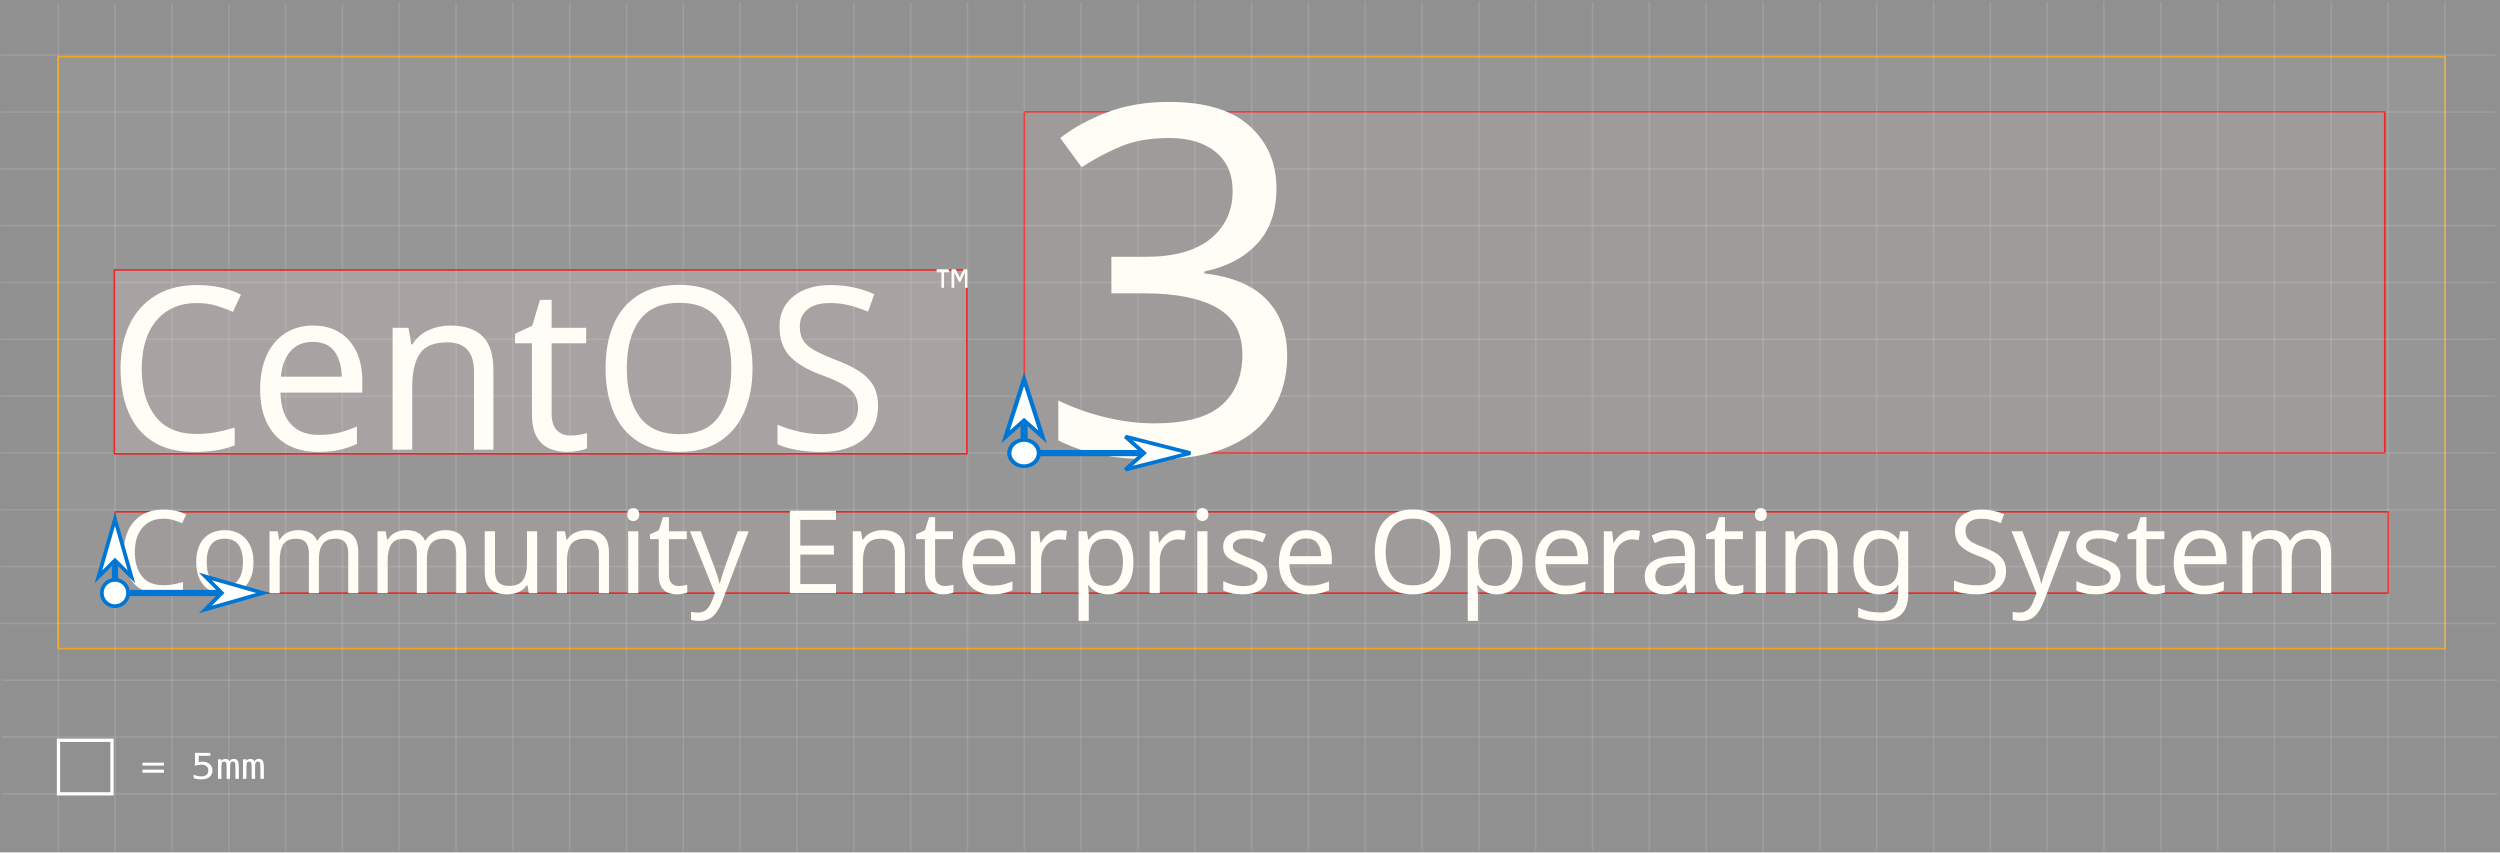
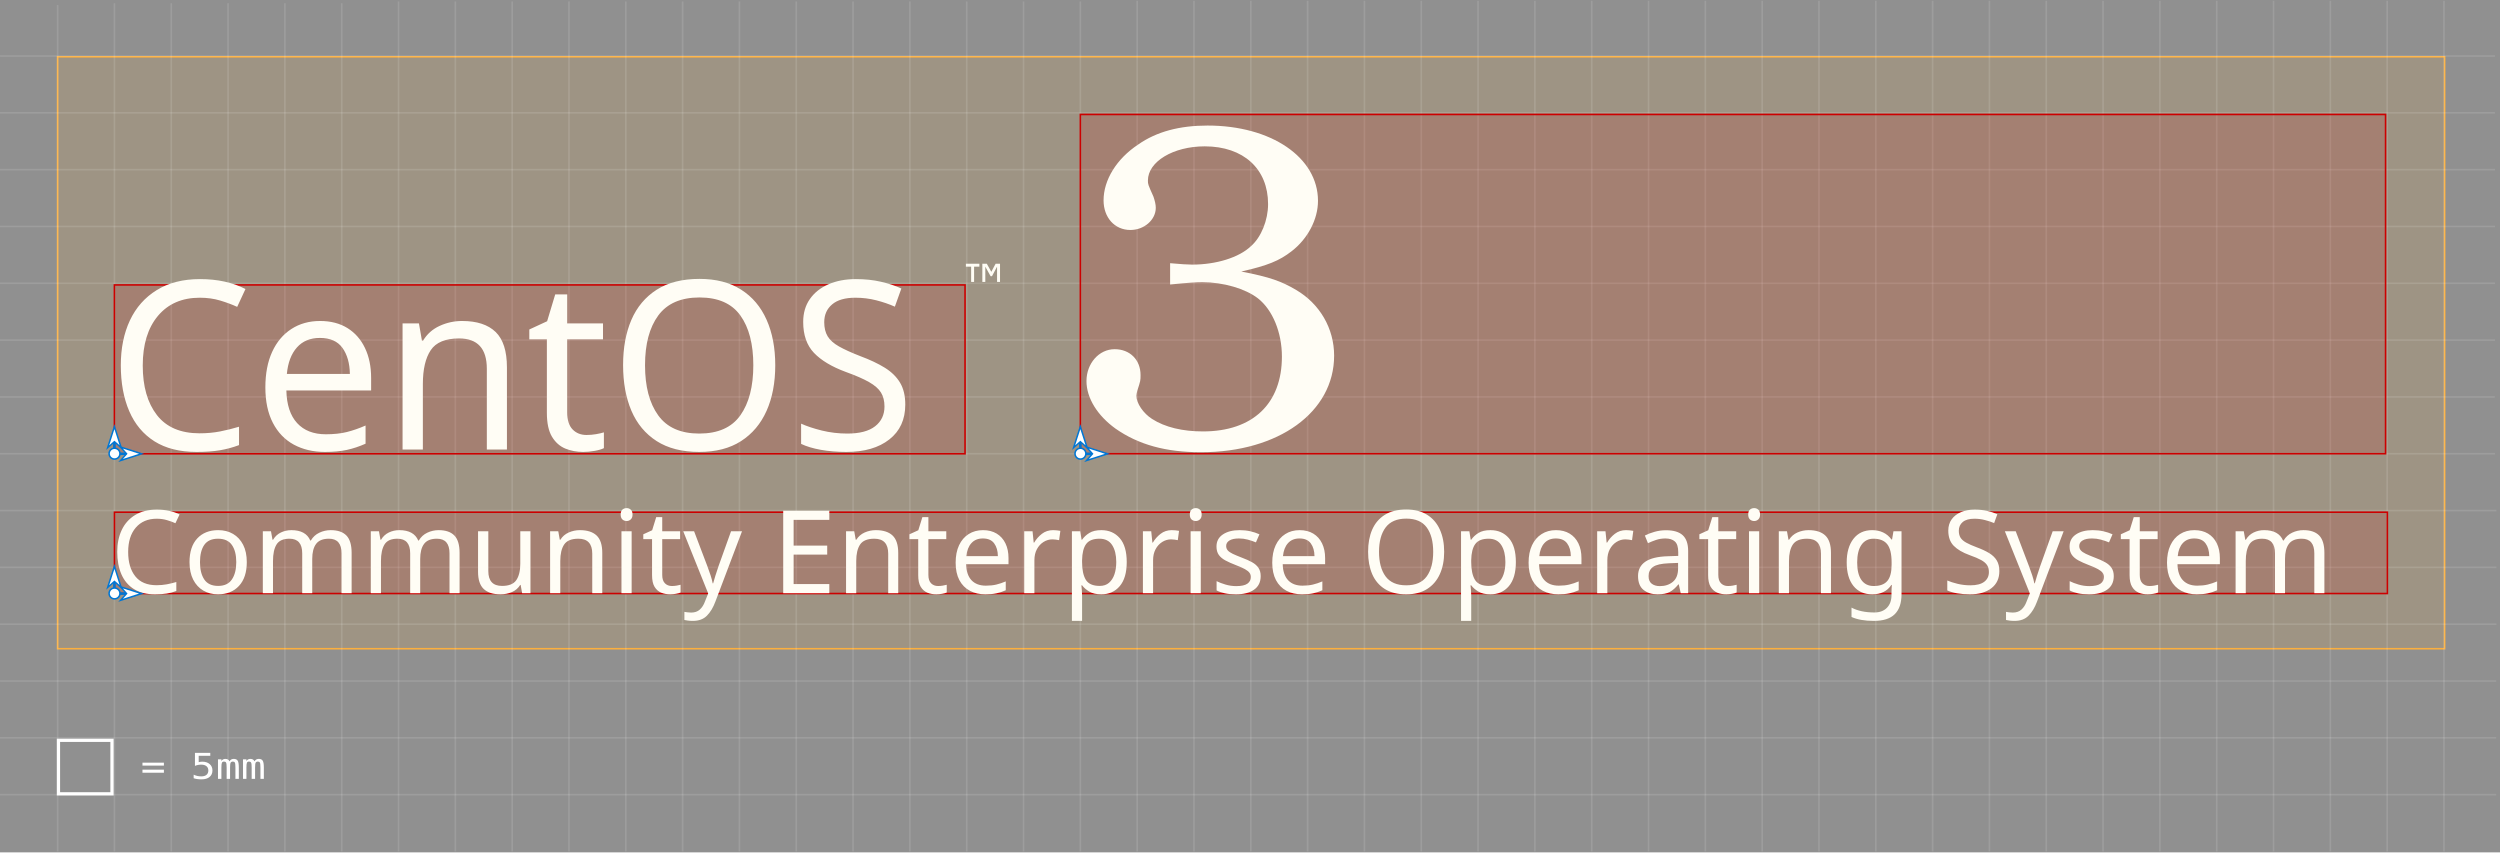
- <svg xmlns="http://www.w3.org/2000/svg" width="779.528" height="265.748" id="svg3106" version="1.0">
+ <svg xmlns="http://www.w3.org/2000/svg" xmlns:xlink="http://www.w3.org/1999/xlink" width="779.528" height="265.748" id="svg3106" version="1.0">
  <defs id="defs3108">
    <clipPath clipPathUnits="userSpaceOnUse" id="clipPath4429">
      <g transform="matrix(0.9947658,0,0,1,1.786099,0)" id="g4431">
        <path style="fill:#eea623;fill-opacity:1;fill-rule:evenodd;stroke:none;stroke-width:30;stroke-linecap:round;stroke-linejoin:round;marker:none;marker-start:none;marker-mid:none;marker-end:none;stroke-miterlimit:4;stroke-dasharray:none;stroke-dashoffset:0;stroke-opacity:1;visibility:visible;display:inline;overflow:visible" d="M 322.541,2800.938 L 318.106,2806.667 L 313.671,2800.938 L 313.671,2757.795 L 294.732,2757.795 L 318.106,2732.258 L 341.238,2757.795 L 322.541,2757.795 L 322.541,2800.938 z" id="path4433" />
      </g>
    </clipPath>
  </defs>
  <g id="layer1" transform="translate(-0.2825948,-822.0471)">
    <rect style="fill:#8c8c8c;fill-opacity:0.955;stroke:none;stroke-width:1;stroke-linecap:round;stroke-linejoin:miter;stroke-miterlimit:4;stroke-dasharray:none;stroke-dashoffset:0;stroke-opacity:0.089;display:inline" id="CENTOSARTWORK" width="779.528" height="265.748" x="0.283" y="822.047" clip-path="none" />
-     <rect y="839.734" x="18.43" height="184.56" width="744.297" id="rect5058" style="opacity:1;fill:#fffbf0;fill-opacity:0.059;stroke:#eea623;stroke-width:0.5;stroke-linecap:round;stroke-linejoin:miter;stroke-miterlimit:4;stroke-dasharray:none;stroke-opacity:1" />
-     <rect y="856.927" x="319.687" height="106.342" width="424.183" id="rect9587" style="opacity:1;fill:#a09b9b;fill-opacity:0.965;stroke:#ee2323;stroke-width:0.5;stroke-linecap:round;stroke-linejoin:miter;stroke-miterlimit:4;stroke-dasharray:none;stroke-opacity:1" />
-     <rect y="981.625" x="36.215" height="25.367" width="708.725" id="rect2477" style="opacity:1;fill:#9f9b9b;fill-opacity:1;stroke:#ee2323;stroke-width:0.499;stroke-linecap:round;stroke-linejoin:miter;stroke-miterlimit:4;stroke-dasharray:none;stroke-opacity:1" />
-     <g id="g5132" style="stroke:#ffffff;stroke-opacity:0.118;stroke-width:0.5;stroke-miterlimit:4;stroke-dasharray:none">
-       <path id="path3685" d="M 18.462,823.349 L 18.462,1087.276" style="fill:none;fill-rule:evenodd;stroke:#ffffff;stroke-width:0.5;stroke-linecap:butt;stroke-linejoin:miter;stroke-miterlimit:4;stroke-dasharray:none;stroke-opacity:0.118;display:inline" />
-       <path style="fill:none;fill-rule:evenodd;stroke:#ffffff;stroke-width:0.5;stroke-linecap:butt;stroke-linejoin:miter;stroke-miterlimit:4;stroke-dasharray:none;stroke-opacity:0.118;display:inline" d="M 36.18,823.368 L 36.18,1087.293" id="path3687" />
-       <path id="path3689" d="M 53.899,823.368 L 53.899,1087.293" style="fill:none;fill-rule:evenodd;stroke:#ffffff;stroke-width:0.5;stroke-linecap:butt;stroke-linejoin:miter;stroke-miterlimit:4;stroke-dasharray:none;stroke-opacity:0.118;display:inline" />
-       <path style="fill:none;fill-rule:evenodd;stroke:#ffffff;stroke-width:0.5;stroke-linecap:butt;stroke-linejoin:miter;stroke-miterlimit:4;stroke-dasharray:none;stroke-opacity:0.118;display:inline" d="M 71.617,823.368 L 71.617,1087.293" id="path3691" />
-       <path id="path3693" d="M 89.335,823.368 L 89.335,1087.293" style="fill:none;fill-rule:evenodd;stroke:#ffffff;stroke-width:0.5;stroke-linecap:butt;stroke-linejoin:miter;stroke-miterlimit:4;stroke-dasharray:none;stroke-opacity:0.118;display:inline" />
-       <path style="fill:none;fill-rule:evenodd;stroke:#ffffff;stroke-width:0.5;stroke-linecap:butt;stroke-linejoin:miter;stroke-miterlimit:4;stroke-dasharray:none;stroke-opacity:0.118;display:inline" d="M 107.054,823.368 L 107.054,1087.293" id="path3695" />
-       <path id="path3697" d="M 124.772,822.811 L 124.772,1087.293" style="fill:none;fill-rule:evenodd;stroke:#ffffff;stroke-width:0.5;stroke-linecap:butt;stroke-linejoin:miter;stroke-miterlimit:4;stroke-dasharray:none;stroke-opacity:0.118;display:inline" />
-       <path style="fill:none;fill-rule:evenodd;stroke:#ffffff;stroke-width:0.5;stroke-linecap:butt;stroke-linejoin:miter;stroke-miterlimit:4;stroke-dasharray:none;stroke-opacity:0.118;display:inline" d="M 142.49,822.811 L 142.49,1087.293" id="path3699" />
-       <path id="path3701" d="M 160.208,822.811 L 160.208,1087.293" style="fill:none;fill-rule:evenodd;stroke:#ffffff;stroke-width:0.5;stroke-linecap:butt;stroke-linejoin:miter;stroke-miterlimit:4;stroke-dasharray:none;stroke-opacity:0.118;display:inline" />
-       <path style="fill:none;fill-rule:evenodd;stroke:#ffffff;stroke-width:0.5;stroke-linecap:butt;stroke-linejoin:miter;stroke-miterlimit:4;stroke-dasharray:none;stroke-opacity:0.118;display:inline" d="M 177.927,822.811 L 177.927,1087.293" id="path3703" />
-       <path id="path3705" d="M 195.645,822.811 L 195.645,1087.293" style="fill:none;fill-rule:evenodd;stroke:#ffffff;stroke-width:0.5;stroke-linecap:butt;stroke-linejoin:miter;stroke-miterlimit:4;stroke-dasharray:none;stroke-opacity:0.118;display:inline" />
-       <path style="fill:none;fill-rule:evenodd;stroke:#ffffff;stroke-width:0.5;stroke-linecap:butt;stroke-linejoin:miter;stroke-miterlimit:4;stroke-dasharray:none;stroke-opacity:0.118;display:inline" d="M 213.363,822.811 L 213.363,1087.293" id="path3707" />
-       <path id="path3709" d="M 231.082,822.811 L 231.082,1087.293" style="fill:none;fill-rule:evenodd;stroke:#ffffff;stroke-width:0.5;stroke-linecap:butt;stroke-linejoin:miter;stroke-miterlimit:4;stroke-dasharray:none;stroke-opacity:0.118;display:inline" />
-       <path style="fill:none;fill-rule:evenodd;stroke:#ffffff;stroke-width:0.5;stroke-linecap:butt;stroke-linejoin:miter;stroke-miterlimit:4;stroke-dasharray:none;stroke-opacity:0.118;display:inline" d="M 284.237,822.811 L 284.237,1087.293" id="path3711" />
-       <path id="path3713" d="M 266.518,822.811 L 266.518,1087.293" style="fill:none;fill-rule:evenodd;stroke:#ffffff;stroke-width:0.5;stroke-linecap:butt;stroke-linejoin:miter;stroke-miterlimit:4;stroke-dasharray:none;stroke-opacity:0.118;display:inline" />
-       <path id="path3717" d="M 1.053,1034.146 L 778.888,1034.146" style="fill:none;fill-rule:evenodd;stroke:#ffffff;stroke-width:0.5;stroke-linecap:square;stroke-linejoin:miter;stroke-miterlimit:4;stroke-dasharray:none;stroke-opacity:0.118;display:inline" />
-       <path style="fill:none;fill-rule:evenodd;stroke:#ffffff;stroke-width:0.5;stroke-linecap:square;stroke-linejoin:miter;stroke-miterlimit:4;stroke-dasharray:none;stroke-opacity:0.118;display:inline" d="M 0.662,1016.429 L 778.569,1016.429" id="path3719" />
-       <path id="path3721" d="M 0.662,998.712 L 778.569,998.712" style="fill:none;fill-rule:evenodd;stroke:#ffffff;stroke-width:0.5;stroke-linecap:square;stroke-linejoin:miter;stroke-miterlimit:4;stroke-dasharray:none;stroke-opacity:0.118;display:inline" />
-       <path style="fill:none;fill-rule:evenodd;stroke:#ffffff;stroke-width:0.5;stroke-linecap:square;stroke-linejoin:miter;stroke-miterlimit:4;stroke-dasharray:none;stroke-opacity:0.118;display:inline" d="M 0.662,980.996 L 778.567,980.996" id="path3723" />
-       <path id="path3725" d="M 0.661,963.279 L 778.125,963.279" style="fill:none;fill-rule:evenodd;stroke:#ffffff;stroke-width:0.5;stroke-linecap:square;stroke-linejoin:miter;stroke-miterlimit:4;stroke-dasharray:none;stroke-opacity:0.118;display:inline" />
-       <path style="fill:none;fill-rule:evenodd;stroke:#ffffff;stroke-width:0.5;stroke-linecap:square;stroke-linejoin:miter;stroke-miterlimit:4;stroke-dasharray:none;stroke-opacity:0.118;display:inline" d="M 0.661,945.563 L 778.052,945.563" id="path3727" />
-       <path id="path3729" d="M 0.661,927.846 L 778.125,927.846" style="fill:none;fill-rule:evenodd;stroke:#ffffff;stroke-width:0.5;stroke-linecap:square;stroke-linejoin:miter;stroke-miterlimit:4;stroke-dasharray:none;stroke-opacity:0.118;display:inline" />
-       <path style="fill:none;fill-rule:evenodd;stroke:#ffffff;stroke-width:0.5;stroke-linecap:butt;stroke-linejoin:miter;stroke-miterlimit:4;stroke-dasharray:none;stroke-opacity:0.118;display:inline" d="M 248.8,822.811 L 248.8,1087.293" id="path3785" />
-       <path id="path3787" d="M 301.955,822.811 L 301.955,1087.293" style="fill:none;fill-rule:evenodd;stroke:#ffffff;stroke-width:0.5;stroke-linecap:butt;stroke-linejoin:miter;stroke-miterlimit:4;stroke-dasharray:none;stroke-opacity:0.118;display:inline" />
-       <path style="fill:none;fill-rule:evenodd;stroke:#ffffff;stroke-width:0.5;stroke-linecap:butt;stroke-linejoin:miter;stroke-miterlimit:4;stroke-dasharray:none;stroke-opacity:0.118;display:inline" d="M 319.673,822.811 L 319.673,1087.293" id="path3789" />
-       <path id="path3791" d="M 337.391,822.811 L 337.391,1087.293" style="fill:none;fill-rule:evenodd;stroke:#ffffff;stroke-width:0.5;stroke-linecap:butt;stroke-linejoin:miter;stroke-miterlimit:4;stroke-dasharray:none;stroke-opacity:0.118;display:inline" />
-       <path style="fill:none;fill-rule:evenodd;stroke:#ffffff;stroke-width:0.5;stroke-linecap:butt;stroke-linejoin:miter;stroke-miterlimit:4;stroke-dasharray:none;stroke-opacity:0.118;display:inline" d="M 355.11,822.545 L 355.11,1087.231" id="path3793" />
-       <path style="fill:none;fill-rule:evenodd;stroke:#ffffff;stroke-width:0.5;stroke-linecap:square;stroke-linejoin:miter;stroke-miterlimit:4;stroke-dasharray:none;stroke-opacity:0.118;display:inline" d="M 0.662,910.13 L 778.124,910.13" id="path6619" />
-       <path id="path6621" d="M 0.662,892.413 L 778.124,892.413" style="fill:none;fill-rule:evenodd;stroke:#ffffff;stroke-width:0.5;stroke-linecap:square;stroke-linejoin:miter;stroke-miterlimit:4;stroke-dasharray:none;stroke-opacity:0.118;display:inline" />
-       <path id="path4235" d="M 372.828,822.545 L 372.828,1087.231" style="fill:none;fill-rule:evenodd;stroke:#ffffff;stroke-width:0.5;stroke-linecap:butt;stroke-linejoin:miter;stroke-miterlimit:4;stroke-dasharray:none;stroke-opacity:0.118;display:inline" />
-       <path style="fill:none;fill-rule:evenodd;stroke:#ffffff;stroke-width:0.5;stroke-linecap:butt;stroke-linejoin:miter;stroke-miterlimit:4;stroke-dasharray:none;stroke-opacity:0.118;display:inline" d="M 390.546,822.545 L 390.546,1087.231" id="path4237" />
-       <path id="path4239" d="M 408.265,822.545 L 408.265,1087.231" style="fill:none;fill-rule:evenodd;stroke:#ffffff;stroke-width:0.5;stroke-linecap:butt;stroke-linejoin:miter;stroke-miterlimit:4;stroke-dasharray:none;stroke-opacity:0.118;display:inline" />
-       <path style="fill:none;fill-rule:evenodd;stroke:#ffffff;stroke-width:0.5;stroke-linecap:butt;stroke-linejoin:miter;stroke-miterlimit:4;stroke-dasharray:none;stroke-opacity:0.118;display:inline" d="M 425.983,822.545 L 425.983,1087.231" id="path5011" />
-       <path id="path2647" d="M 443.701,822.545 L 443.701,1087.231" style="fill:none;fill-rule:evenodd;stroke:#ffffff;stroke-width:0.5;stroke-linecap:butt;stroke-linejoin:miter;stroke-miterlimit:4;stroke-dasharray:none;stroke-opacity:0.118;display:inline" />
-       <path style="fill:none;fill-rule:evenodd;stroke:#ffffff;stroke-width:0.5;stroke-linecap:square;stroke-linejoin:miter;stroke-miterlimit:4;stroke-dasharray:none;stroke-opacity:0.118;display:inline" d="M 1.053,1051.862 L 778.888,1051.862" id="path2479" />
-       <path id="path2481" d="M 1.053,1069.579 L 778.888,1069.579" style="fill:none;fill-rule:evenodd;stroke:#ffffff;stroke-width:0.5;stroke-linecap:square;stroke-linejoin:miter;stroke-miterlimit:4;stroke-dasharray:none;stroke-opacity:0.118;display:inline" />
-       <path style="fill:none;fill-rule:evenodd;stroke:#ffffff;stroke-width:0.5;stroke-linecap:butt;stroke-linejoin:miter;stroke-miterlimit:4;stroke-dasharray:none;stroke-opacity:0.118;display:inline" d="M 461.42,822.545 L 461.42,1087.231" id="path2485" />
-       <path id="path2487" d="M 479.138,822.545 L 479.138,1087.231" style="fill:none;fill-rule:evenodd;stroke:#ffffff;stroke-width:0.5;stroke-linecap:butt;stroke-linejoin:miter;stroke-miterlimit:4;stroke-dasharray:none;stroke-opacity:0.118;display:inline" />
-       <path style="fill:none;fill-rule:evenodd;stroke:#ffffff;stroke-width:0.5;stroke-linecap:butt;stroke-linejoin:miter;stroke-miterlimit:4;stroke-dasharray:none;stroke-opacity:0.118;display:inline" d="M 496.856,822.545 L 496.856,1087.231" id="path2489" />
-       <path id="path2491" d="M 514.574,822.545 L 514.574,1087.231" style="fill:none;fill-rule:evenodd;stroke:#ffffff;stroke-width:0.5;stroke-linecap:butt;stroke-linejoin:miter;stroke-miterlimit:4;stroke-dasharray:none;stroke-opacity:0.118;display:inline" />
-       <path style="fill:none;fill-rule:evenodd;stroke:#ffffff;stroke-width:0.5;stroke-linecap:butt;stroke-linejoin:miter;stroke-miterlimit:4;stroke-dasharray:none;stroke-opacity:0.118;display:inline" d="M 532.293,822.545 L 532.293,1087.231" id="path2493" />
-       <path id="path2495" d="M 550.011,822.545 L 550.011,1087.231" style="fill:none;fill-rule:evenodd;stroke:#ffffff;stroke-width:0.5;stroke-linecap:butt;stroke-linejoin:miter;stroke-miterlimit:4;stroke-dasharray:none;stroke-opacity:0.118;display:inline" />
-       <path style="fill:none;fill-rule:evenodd;stroke:#ffffff;stroke-width:0.5;stroke-linecap:butt;stroke-linejoin:miter;stroke-miterlimit:4;stroke-dasharray:none;stroke-opacity:0.118;display:inline" d="M 567.729,822.545 L 567.729,1087.231" id="path2497" />
-       <path id="path2499" d="M 585.448,822.545 L 585.448,1087.231" style="fill:none;fill-rule:evenodd;stroke:#ffffff;stroke-width:0.5;stroke-linecap:butt;stroke-linejoin:miter;stroke-miterlimit:4;stroke-dasharray:none;stroke-opacity:0.118;display:inline" />
-       <path style="fill:none;fill-rule:evenodd;stroke:#ffffff;stroke-width:0.5;stroke-linecap:butt;stroke-linejoin:miter;stroke-miterlimit:4;stroke-dasharray:none;stroke-opacity:0.118;display:inline" d="M 603.166,822.545 L 603.166,1087.231" id="path2501" />
-       <path id="path2503" d="M 620.884,822.545 L 620.884,1087.231" style="fill:none;fill-rule:evenodd;stroke:#ffffff;stroke-width:0.5;stroke-linecap:butt;stroke-linejoin:miter;stroke-miterlimit:4;stroke-dasharray:none;stroke-opacity:0.118;display:inline" />
-       <path style="fill:none;fill-rule:evenodd;stroke:#ffffff;stroke-width:0.5;stroke-linecap:butt;stroke-linejoin:miter;stroke-miterlimit:4;stroke-dasharray:none;stroke-opacity:0.118;display:inline" d="M 638.603,822.545 L 638.603,1087.231" id="path2505" />
-       <path id="path2507" d="M 656.321,822.545 L 656.321,1087.231" style="fill:none;fill-rule:evenodd;stroke:#ffffff;stroke-width:0.5;stroke-linecap:butt;stroke-linejoin:miter;stroke-miterlimit:4;stroke-dasharray:none;stroke-opacity:0.118;display:inline" />
-       <path style="fill:none;fill-rule:evenodd;stroke:#ffffff;stroke-width:0.5;stroke-linecap:butt;stroke-linejoin:miter;stroke-miterlimit:4;stroke-dasharray:none;stroke-opacity:0.118;display:inline" d="M 709.476,822.545 L 709.476,1087.231" id="path2509" />
-       <path id="path2511" d="M 674.039,822.545 L 674.039,1087.231" style="fill:none;fill-rule:evenodd;stroke:#ffffff;stroke-width:0.5;stroke-linecap:butt;stroke-linejoin:miter;stroke-miterlimit:4;stroke-dasharray:none;stroke-opacity:0.118;display:inline" />
-       <path style="fill:none;fill-rule:evenodd;stroke:#ffffff;stroke-width:0.5;stroke-linecap:butt;stroke-linejoin:miter;stroke-miterlimit:4;stroke-dasharray:none;stroke-opacity:0.118;display:inline" d="M 691.757,822.545 L 691.757,1087.231" id="path2513" />
-       <path id="path2515" d="M 744.912,822.545 L 744.912,1087.231" style="fill:none;fill-rule:evenodd;stroke:#ffffff;stroke-width:0.5;stroke-linecap:butt;stroke-linejoin:miter;stroke-miterlimit:4;stroke-dasharray:none;stroke-opacity:0.118;display:inline" />
-       <path style="fill:none;fill-rule:evenodd;stroke:#ffffff;stroke-width:0.5;stroke-linecap:butt;stroke-linejoin:miter;stroke-miterlimit:4;stroke-dasharray:none;stroke-opacity:0.118;display:inline" d="M 727.194,822.545 L 727.194,1087.231" id="path2517" />
-       <path id="path2519" d="M 762.631,822.545 L 762.631,1087.231" style="fill:none;fill-rule:evenodd;stroke:#ffffff;stroke-width:0.5;stroke-linecap:butt;stroke-linejoin:miter;stroke-miterlimit:4;stroke-dasharray:none;stroke-opacity:0.118;display:inline" />
-       <path id="path9589" d="M 0.662,874.697 L 778.124,874.697" style="fill:none;fill-rule:evenodd;stroke:#ffffff;stroke-width:0.5;stroke-linecap:square;stroke-linejoin:miter;stroke-miterlimit:4;stroke-dasharray:none;stroke-opacity:0.118;display:inline" />
-       <path style="fill:none;fill-rule:evenodd;stroke:#ffffff;stroke-width:0.5;stroke-linecap:square;stroke-linejoin:miter;stroke-miterlimit:4;stroke-dasharray:none;stroke-opacity:0.118;display:inline" d="M 0.662,856.98 L 778.124,856.98" id="path9591" />
-       <path id="path9593" d="M 0.662,839.264 L 778.124,839.264" style="fill:none;fill-rule:evenodd;stroke:#ffffff;stroke-width:0.5;stroke-linecap:square;stroke-linejoin:miter;stroke-miterlimit:4;stroke-dasharray:none;stroke-opacity:0.118;display:inline" />
+     <rect y="839.764" x="18.249" height="184.56" width="744.297" id="rect5058" style="opacity:1;fill:#fcaf3e;fill-opacity:0.137;stroke:#fcaf3e;stroke-width:0.5;stroke-linecap:round;stroke-linejoin:miter;stroke-miterlimit:4;stroke-dasharray:none;stroke-opacity:1" />
+     <g id="g5132" style="stroke:#ffffff;stroke-width:0.5;stroke-miterlimit:4;stroke-dasharray:none;stroke-opacity:0.118">
+       <path id="path3685" d="M 18.249,823.619 L 18.249,1087.545" style="fill:none;fill-rule:evenodd;stroke:#ffffff;stroke-width:0.5;stroke-linecap:butt;stroke-linejoin:miter;stroke-miterlimit:4;stroke-dasharray:none;stroke-opacity:0.118;display:inline" />
+       <path style="fill:none;fill-rule:evenodd;stroke:#ffffff;stroke-width:0.501;stroke-linecap:butt;stroke-linejoin:miter;stroke-miterlimit:4;stroke-dasharray:none;stroke-opacity:0.118;display:inline" d="M 35.965,823.06 L 35.965,1087.545" id="path3687" />
+       <path id="path3689" d="M 53.682,823.06 L 53.682,1087.545" style="fill:none;fill-rule:evenodd;stroke:#ffffff;stroke-width:0.501;stroke-linecap:butt;stroke-linejoin:miter;stroke-miterlimit:4;stroke-dasharray:none;stroke-opacity:0.118;display:inline" />
+       <path style="fill:none;fill-rule:evenodd;stroke:#ffffff;stroke-width:0.501;stroke-linecap:butt;stroke-linejoin:miter;stroke-miterlimit:4;stroke-dasharray:none;stroke-opacity:0.118;display:inline" d="M 71.399,823.06 L 71.399,1087.545" id="path3691" />
+       <path id="path3693" d="M 89.115,823.06 L 89.115,1087.545" style="fill:none;fill-rule:evenodd;stroke:#ffffff;stroke-width:0.501;stroke-linecap:butt;stroke-linejoin:miter;stroke-miterlimit:4;stroke-dasharray:none;stroke-opacity:0.118;display:inline" />
+       <path style="fill:none;fill-rule:evenodd;stroke:#ffffff;stroke-width:0.501;stroke-linecap:butt;stroke-linejoin:miter;stroke-miterlimit:4;stroke-dasharray:none;stroke-opacity:0.118;display:inline" d="M 106.832,823.06 L 106.832,1087.545" id="path3695" />
+       <path id="path3697" d="M 124.548,822.502 L 124.548,1087.545" style="fill:none;fill-rule:evenodd;stroke:#ffffff;stroke-width:0.501;stroke-linecap:butt;stroke-linejoin:miter;stroke-miterlimit:4;stroke-dasharray:none;stroke-opacity:0.118;display:inline" />
+       <path style="fill:none;fill-rule:evenodd;stroke:#ffffff;stroke-width:0.501;stroke-linecap:butt;stroke-linejoin:miter;stroke-miterlimit:4;stroke-dasharray:none;stroke-opacity:0.118;display:inline" d="M 142.265,822.502 L 142.265,1087.545" id="path3699" />
+       <path id="path3701" d="M 159.981,822.502 L 159.981,1087.545" style="fill:none;fill-rule:evenodd;stroke:#ffffff;stroke-width:0.501;stroke-linecap:butt;stroke-linejoin:miter;stroke-miterlimit:4;stroke-dasharray:none;stroke-opacity:0.118;display:inline" />
+       <path style="fill:none;fill-rule:evenodd;stroke:#ffffff;stroke-width:0.501;stroke-linecap:butt;stroke-linejoin:miter;stroke-miterlimit:4;stroke-dasharray:none;stroke-opacity:0.118;display:inline" d="M 177.698,822.502 L 177.698,1087.545" id="path3703" />
+       <path id="path3705" d="M 195.414,822.502 L 195.414,1087.545" style="fill:none;fill-rule:evenodd;stroke:#ffffff;stroke-width:0.501;stroke-linecap:butt;stroke-linejoin:miter;stroke-miterlimit:4;stroke-dasharray:none;stroke-opacity:0.118;display:inline" />
+       <path style="fill:none;fill-rule:evenodd;stroke:#ffffff;stroke-width:0.501;stroke-linecap:butt;stroke-linejoin:miter;stroke-miterlimit:4;stroke-dasharray:none;stroke-opacity:0.118;display:inline" d="M 213.131,822.502 L 213.131,1087.545" id="path3707" />
+       <path id="path3709" d="M 230.847,822.502 L 230.847,1087.545" style="fill:none;fill-rule:evenodd;stroke:#ffffff;stroke-width:0.501;stroke-linecap:butt;stroke-linejoin:miter;stroke-miterlimit:4;stroke-dasharray:none;stroke-opacity:0.118;display:inline" />
+       <path style="fill:none;fill-rule:evenodd;stroke:#ffffff;stroke-width:0.501;stroke-linecap:butt;stroke-linejoin:miter;stroke-miterlimit:4;stroke-dasharray:none;stroke-opacity:0.118;display:inline" d="M 283.997,822.502 L 283.997,1087.545" id="path3711" />
+       <path id="path3713" d="M 266.281,822.502 L 266.281,1087.545" style="fill:none;fill-rule:evenodd;stroke:#ffffff;stroke-width:0.501;stroke-linecap:butt;stroke-linejoin:miter;stroke-miterlimit:4;stroke-dasharray:none;stroke-opacity:0.118;display:inline" />
+       <path id="path3717" d="M 0.533,1034.396 L 778.368,1034.396" style="fill:none;fill-rule:evenodd;stroke:#ffffff;stroke-width:0.5;stroke-linecap:square;stroke-linejoin:miter;stroke-miterlimit:4;stroke-dasharray:none;stroke-opacity:0.118;display:inline" />
+       <path style="fill:none;fill-rule:evenodd;stroke:#ffffff;stroke-width:0.5;stroke-linecap:square;stroke-linejoin:miter;stroke-miterlimit:4;stroke-dasharray:none;stroke-opacity:0.118;display:inline" d="M 0.533,1016.679 L 778.439,1016.679" id="path3719" />
+       <path id="path3721" d="M 0.533,998.962 L 778.439,998.962" style="fill:none;fill-rule:evenodd;stroke:#ffffff;stroke-width:0.5;stroke-linecap:square;stroke-linejoin:miter;stroke-miterlimit:4;stroke-dasharray:none;stroke-opacity:0.118;display:inline" />
+       <path style="fill:none;fill-rule:evenodd;stroke:#ffffff;stroke-width:0.5;stroke-linecap:square;stroke-linejoin:miter;stroke-miterlimit:4;stroke-dasharray:none;stroke-opacity:0.118;display:inline" d="M 0.533,981.246 L 778.437,981.246" id="path3723" />
+       <path id="path3725" d="M 0.533,963.529 L 777.996,963.529" style="fill:none;fill-rule:evenodd;stroke:#ffffff;stroke-width:0.5;stroke-linecap:square;stroke-linejoin:miter;stroke-miterlimit:4;stroke-dasharray:none;stroke-opacity:0.118;display:inline" />
+       <path style="fill:none;fill-rule:evenodd;stroke:#ffffff;stroke-width:0.5;stroke-linecap:square;stroke-linejoin:miter;stroke-miterlimit:4;stroke-dasharray:none;stroke-opacity:0.118;display:inline" d="M 0.533,945.813 L 777.923,945.813" id="path3727" />
+       <path id="path3729" d="M 0.533,928.096 L 777.996,928.096" style="fill:none;fill-rule:evenodd;stroke:#ffffff;stroke-width:0.5;stroke-linecap:square;stroke-linejoin:miter;stroke-miterlimit:4;stroke-dasharray:none;stroke-opacity:0.118;display:inline" />
+       <path style="fill:none;fill-rule:evenodd;stroke:#ffffff;stroke-width:0.501;stroke-linecap:butt;stroke-linejoin:miter;stroke-miterlimit:4;stroke-dasharray:none;stroke-opacity:0.118;display:inline" d="M 248.564,822.502 L 248.564,1087.545" id="path3785" />
+       <path id="path3787" d="M 301.714,822.502 L 301.714,1087.545" style="fill:none;fill-rule:evenodd;stroke:#ffffff;stroke-width:0.501;stroke-linecap:butt;stroke-linejoin:miter;stroke-miterlimit:4;stroke-dasharray:none;stroke-opacity:0.118;display:inline" />
+       <path style="fill:none;fill-rule:evenodd;stroke:#ffffff;stroke-width:0.501;stroke-linecap:butt;stroke-linejoin:miter;stroke-miterlimit:4;stroke-dasharray:none;stroke-opacity:0.118;display:inline" d="M 319.43,822.502 L 319.43,1087.545" id="path3789" />
+       <path id="path3791" d="M 337.147,822.502 L 337.147,1087.545" style="fill:none;fill-rule:evenodd;stroke:#ffffff;stroke-width:0.501;stroke-linecap:butt;stroke-linejoin:miter;stroke-miterlimit:4;stroke-dasharray:none;stroke-opacity:0.118;display:inline" />
+       <path style="fill:none;fill-rule:evenodd;stroke:#ffffff;stroke-width:0.501;stroke-linecap:butt;stroke-linejoin:miter;stroke-miterlimit:4;stroke-dasharray:none;stroke-opacity:0.118;display:inline" d="M 354.863,822.297 L 354.863,1087.545" id="path3793" />
+       <path style="fill:none;fill-rule:evenodd;stroke:#ffffff;stroke-width:0.5;stroke-linecap:square;stroke-linejoin:miter;stroke-miterlimit:4;stroke-dasharray:none;stroke-opacity:0.118;display:inline" d="M 0.533,910.38 L 777.995,910.38" id="path6619" />
+       <path id="path6621" d="M 0.533,892.663 L 777.995,892.663" style="fill:none;fill-rule:evenodd;stroke:#ffffff;stroke-width:0.5;stroke-linecap:square;stroke-linejoin:miter;stroke-miterlimit:4;stroke-dasharray:none;stroke-opacity:0.118;display:inline" />
+       <path id="path4235" d="M 372.58,822.297 L 372.58,1087.545" style="fill:none;fill-rule:evenodd;stroke:#ffffff;stroke-width:0.501;stroke-linecap:butt;stroke-linejoin:miter;stroke-miterlimit:4;stroke-dasharray:none;stroke-opacity:0.118;display:inline" />
+       <path style="fill:none;fill-rule:evenodd;stroke:#ffffff;stroke-width:0.501;stroke-linecap:butt;stroke-linejoin:miter;stroke-miterlimit:4;stroke-dasharray:none;stroke-opacity:0.118;display:inline" d="M 390.296,822.297 L 390.296,1087.545" id="path4237" />
+       <path id="path4239" d="M 408.013,822.297 L 408.013,1087.545" style="fill:none;fill-rule:evenodd;stroke:#ffffff;stroke-width:0.501;stroke-linecap:butt;stroke-linejoin:miter;stroke-miterlimit:4;stroke-dasharray:none;stroke-opacity:0.118;display:inline" />
+       <path style="fill:none;fill-rule:evenodd;stroke:#ffffff;stroke-width:0.501;stroke-linecap:butt;stroke-linejoin:miter;stroke-miterlimit:4;stroke-dasharray:none;stroke-opacity:0.118;display:inline" d="M 425.73,822.297 L 425.73,1087.545" id="path5011" />
+       <path id="path2647" d="M 443.446,822.297 L 443.446,1087.545" style="fill:none;fill-rule:evenodd;stroke:#ffffff;stroke-width:0.501;stroke-linecap:butt;stroke-linejoin:miter;stroke-miterlimit:4;stroke-dasharray:none;stroke-opacity:0.118;display:inline" />
+       <path style="fill:none;fill-rule:evenodd;stroke:#ffffff;stroke-width:0.5;stroke-linecap:square;stroke-linejoin:miter;stroke-miterlimit:4;stroke-dasharray:none;stroke-opacity:0.118;display:inline" d="M 0.533,1052.112 L 778.368,1052.112" id="path2479" />
+       <path id="path2481" d="M 0.533,1069.829 L 778.368,1069.829" style="fill:none;fill-rule:evenodd;stroke:#ffffff;stroke-width:0.5;stroke-linecap:square;stroke-linejoin:miter;stroke-miterlimit:4;stroke-dasharray:none;stroke-opacity:0.118;display:inline" />
+       <path style="fill:none;fill-rule:evenodd;stroke:#ffffff;stroke-width:0.501;stroke-linecap:butt;stroke-linejoin:miter;stroke-miterlimit:4;stroke-dasharray:none;stroke-opacity:0.118;display:inline" d="M 461.163,822.297 L 461.163,1087.545" id="path2485" />
+       <path id="path2487" d="M 478.879,822.297 L 478.879,1087.545" style="fill:none;fill-rule:evenodd;stroke:#ffffff;stroke-width:0.501;stroke-linecap:butt;stroke-linejoin:miter;stroke-miterlimit:4;stroke-dasharray:none;stroke-opacity:0.118;display:inline" />
+       <path style="fill:none;fill-rule:evenodd;stroke:#ffffff;stroke-width:0.501;stroke-linecap:butt;stroke-linejoin:miter;stroke-miterlimit:4;stroke-dasharray:none;stroke-opacity:0.118;display:inline" d="M 496.596,822.297 L 496.596,1087.545" id="path2489" />
+       <path id="path2491" d="M 514.312,822.297 L 514.312,1087.545" style="fill:none;fill-rule:evenodd;stroke:#ffffff;stroke-width:0.501;stroke-linecap:butt;stroke-linejoin:miter;stroke-miterlimit:4;stroke-dasharray:none;stroke-opacity:0.118;display:inline" />
+       <path style="fill:none;fill-rule:evenodd;stroke:#ffffff;stroke-width:0.501;stroke-linecap:butt;stroke-linejoin:miter;stroke-miterlimit:4;stroke-dasharray:none;stroke-opacity:0.118;display:inline" d="M 532.029,822.297 L 532.029,1087.545" id="path2493" />
+       <path id="path2495" d="M 549.745,822.297 L 549.745,1087.545" style="fill:none;fill-rule:evenodd;stroke:#ffffff;stroke-width:0.501;stroke-linecap:butt;stroke-linejoin:miter;stroke-miterlimit:4;stroke-dasharray:none;stroke-opacity:0.118;display:inline" />
+       <path style="fill:none;fill-rule:evenodd;stroke:#ffffff;stroke-width:0.501;stroke-linecap:butt;stroke-linejoin:miter;stroke-miterlimit:4;stroke-dasharray:none;stroke-opacity:0.118;display:inline" d="M 567.462,822.297 L 567.462,1087.545" id="path2497" />
+       <path id="path2499" d="M 585.179,822.297 L 585.179,1087.545" style="fill:none;fill-rule:evenodd;stroke:#ffffff;stroke-width:0.501;stroke-linecap:butt;stroke-linejoin:miter;stroke-miterlimit:4;stroke-dasharray:none;stroke-opacity:0.118;display:inline" />
+       <path style="fill:none;fill-rule:evenodd;stroke:#ffffff;stroke-width:0.501;stroke-linecap:butt;stroke-linejoin:miter;stroke-miterlimit:4;stroke-dasharray:none;stroke-opacity:0.118;display:inline" d="M 602.895,822.297 L 602.895,1087.545" id="path2501" />
+       <path id="path2503" d="M 620.612,822.297 L 620.612,1087.545" style="fill:none;fill-rule:evenodd;stroke:#ffffff;stroke-width:0.501;stroke-linecap:butt;stroke-linejoin:miter;stroke-miterlimit:4;stroke-dasharray:none;stroke-opacity:0.118;display:inline" />
+       <path style="fill:none;fill-rule:evenodd;stroke:#ffffff;stroke-width:0.501;stroke-linecap:butt;stroke-linejoin:miter;stroke-miterlimit:4;stroke-dasharray:none;stroke-opacity:0.118;display:inline" d="M 638.328,822.297 L 638.328,1087.545" id="path2505" />
+       <path id="path2507" d="M 656.045,822.297 L 656.045,1087.545" style="fill:none;fill-rule:evenodd;stroke:#ffffff;stroke-width:0.501;stroke-linecap:butt;stroke-linejoin:miter;stroke-miterlimit:4;stroke-dasharray:none;stroke-opacity:0.118;display:inline" />
+       <path style="fill:none;fill-rule:evenodd;stroke:#ffffff;stroke-width:0.501;stroke-linecap:butt;stroke-linejoin:miter;stroke-miterlimit:4;stroke-dasharray:none;stroke-opacity:0.118;display:inline" d="M 709.194,822.297 L 709.194,1087.545" id="path2509" />
+       <path id="path2511" d="M 673.761,822.297 L 673.761,1087.545" style="fill:none;fill-rule:evenodd;stroke:#ffffff;stroke-width:0.501;stroke-linecap:butt;stroke-linejoin:miter;stroke-miterlimit:4;stroke-dasharray:none;stroke-opacity:0.118;display:inline" />
+       <path style="fill:none;fill-rule:evenodd;stroke:#ffffff;stroke-width:0.501;stroke-linecap:butt;stroke-linejoin:miter;stroke-miterlimit:4;stroke-dasharray:none;stroke-opacity:0.118;display:inline" d="M 691.478,822.297 L 691.478,1087.545" id="path2513" />
+       <path id="path2515" d="M 744.627,822.297 L 744.627,1087.545" style="fill:none;fill-rule:evenodd;stroke:#ffffff;stroke-width:0.501;stroke-linecap:butt;stroke-linejoin:miter;stroke-miterlimit:4;stroke-dasharray:none;stroke-opacity:0.118;display:inline" />
+       <path style="fill:none;fill-rule:evenodd;stroke:#ffffff;stroke-width:0.501;stroke-linecap:butt;stroke-linejoin:miter;stroke-miterlimit:4;stroke-dasharray:none;stroke-opacity:0.118;display:inline" d="M 726.911,822.297 L 726.911,1087.545" id="path2517" />
+       <path id="path2519" d="M 762.344,822.297 L 762.344,1087.545" style="fill:none;fill-rule:evenodd;stroke:#ffffff;stroke-width:0.501;stroke-linecap:butt;stroke-linejoin:miter;stroke-miterlimit:4;stroke-dasharray:none;stroke-opacity:0.118;display:inline" />
+       <path id="path9589" d="M 0.533,874.947 L 777.995,874.947" style="fill:none;fill-rule:evenodd;stroke:#ffffff;stroke-width:0.5;stroke-linecap:square;stroke-linejoin:miter;stroke-miterlimit:4;stroke-dasharray:none;stroke-opacity:0.118;display:inline" />
+       <path style="fill:none;fill-rule:evenodd;stroke:#ffffff;stroke-width:0.5;stroke-linecap:square;stroke-linejoin:miter;stroke-miterlimit:4;stroke-dasharray:none;stroke-opacity:0.118;display:inline" d="M 0.533,857.23 L 777.995,857.23" id="path9591" />
+       <path id="path9593" d="M 0.533,839.514 L 777.995,839.514" style="fill:none;fill-rule:evenodd;stroke:#ffffff;stroke-width:0.5;stroke-linecap:square;stroke-linejoin:miter;stroke-miterlimit:4;stroke-dasharray:none;stroke-opacity:0.118;display:inline" />
    </g>
-     <text xml:space="preserve" style="font-size:20.711px;font-style:normal;font-variant:normal;font-weight:normal;font-stretch:normal;text-align:center;line-height:125%;writing-mode:lr-tb;text-anchor:middle;fill:#ffffff;fill-opacity:1;stroke:none;stroke-width:1;stroke-linecap:butt;stroke-linejoin:miter;stroke-miterlimit:4;stroke-dasharray:none;stroke-opacity:1;font-family:DejaVu LGC Sans Mono;-inkscape-font-specification:DejaVu LGC Sans Mono" x="287.266" y="946.634" id="text2669">
-       <tspan id="tspan2671" x="287.266" y="946.634" style="font-size:17.26px;font-style:normal;font-variant:normal;font-weight:normal;font-stretch:normal;fill:#ffffff;stroke-width:1;stroke-miterlimit:4;stroke-dasharray:none;font-family:DejaVu LGC Sans Mono;-inkscape-font-specification:DejaVu LGC Sans Mono" />
-     </text>
-     <text clip-path="none" id="text2473" y="1007.009" x="36.724" style="font-size:36.004px;font-style:normal;font-variant:normal;font-weight:200;font-stretch:normal;text-align:start;line-height:125%;writing-mode:lr-tb;text-anchor:start;fill:#fffdf5;fill-opacity:1;stroke:none;stroke-width:1;stroke-linecap:butt;stroke-linejoin:miter;stroke-miterlimit:4;stroke-dasharray:none;stroke-opacity:1;display:inline;font-family:Denmark;-inkscape-font-specification:Denmark Ultra-Light" xml:space="preserve">
-       <tspan style="font-size:36.004px;font-style:normal;font-variant:normal;font-weight:200;font-stretch:normal;text-align:start;line-height:125%;writing-mode:lr-tb;text-anchor:start;fill:#fffdf5;fill-opacity:1;stroke-width:1;stroke-miterlimit:4;stroke-dasharray:none;font-family:Denmark;-inkscape-font-specification:Denmark Ultra-Light" y="1007.009" x="36.724" id="tspan2475">Community Enterprise Operating System</tspan>
-     </text>
    <text xml:space="preserve" style="font-size:11.11px;font-style:normal;font-variant:normal;font-weight:normal;font-stretch:normal;text-align:start;line-height:125%;writing-mode:lr-tb;text-anchor:start;fill:#ffffff;fill-opacity:1;stroke:none;stroke-width:1;stroke-linecap:butt;stroke-linejoin:miter;stroke-miterlimit:4;stroke-dasharray:none;stroke-opacity:1;font-family:DejaVu LGC Sans Mono;-inkscape-font-specification:DejaVu LGC Sans Mono" x="40.87" y="1150.281" id="text5060" transform="scale(1.080181,0.925771)">
      <tspan id="tspan5062" x="40.87" y="1150.281" style="font-size:12px">= 5mm</tspan>
    </text>
    <rect style="opacity:1;fill:none;fill-opacity:1;stroke:#ffffff;stroke-width:1.018;stroke-linecap:round;stroke-linejoin:miter;stroke-miterlimit:4;stroke-dasharray:none;stroke-opacity:1" id="rect5066" width="16.699" height="16.699" x="18.508" y="1052.871" />
-     <g id="g2521" transform="matrix(2.346642,0,0,2.346642,-351.5085,696.1103)" style="stroke-width:0.5;stroke-miterlimit:4;stroke-dasharray:none;display:inline">
-       <g transform="matrix(0,-0.498132,0.498132,0,44.66932,504.4585)" id="g2523" style="stroke-width:1.004;stroke-miterlimit:4;stroke-dasharray:none;display:inline">
-         <path style="fill:#0076d4;fill-opacity:1;fill-rule:evenodd;stroke:none;stroke-width:1.004;stroke-linecap:butt;stroke-linejoin:miter;stroke-miterlimit:4;stroke-dasharray:none;stroke-opacity:1" d="M 745.953,241.51 L 745.953,270.967 L 747.62,270.967 L 747.62,241.51 L 745.953,241.51 z" id="path2525" />
-         <path style="fill:#ffffff;fill-opacity:1;fill-rule:evenodd;stroke:#0076d4;stroke-width:1.004;marker-start:none;stroke-miterlimit:4;stroke-dasharray:none;stroke-opacity:1" d="M 746.787,270.442 L 742.387,266.042 L 746.787,281.442 L 751.187,266.042 L 746.787,270.442 z" id="path2527" />
+     <text xml:space="preserve" style="font-size:18.264px;font-style:normal;font-weight:normal;fill:#fffdf5;fill-opacity:1;stroke:none;stroke-width:1;stroke-linecap:butt;stroke-linejoin:miter;stroke-miterlimit:4;stroke-dasharray:none;stroke-opacity:1;font-family:Bitstream Vera Sans" x="328.937" y="835.497" id="text5087" transform="scale(0.9092079,1.099858)">
+       <tspan id="tspan5089" x="328.937" y="835.497">™</tspan>
+     </text>
+     <rect y="857.729" x="337.146" height="105.801" width="406.982" id="rect9587" style="opacity:1;fill:#cc0000;fill-opacity:0.137;stroke:#cc0000;stroke-width:0.5;stroke-linecap:round;stroke-linejoin:miter;stroke-miterlimit:4;stroke-dasharray:none;stroke-opacity:1" />
+     <text xml:space="preserve" style="font-size:144.083px;font-style:normal;font-variant:normal;font-weight:normal;font-stretch:normal;text-align:start;line-height:0%;writing-mode:lr-tb;text-anchor:start;fill:#fffdf5;fill-opacity:1;stroke:none;stroke-width:1px;stroke-linecap:butt;stroke-linejoin:miter;stroke-opacity:1;font-family:URW Bookman L;-inkscape-font-specification:URW Bookman L" x="333.294" y="961.177" id="text9583">
+       <tspan id="tspan9585" x="333.294" y="961.177" style="font-size:144.083px;font-style:normal;font-variant:normal;font-weight:normal;font-stretch:normal;text-align:start;line-height:0%;writing-mode:lr-tb;text-anchor:start;fill:#fffdf5;font-family:URW Bookman L;-inkscape-font-specification:URW Bookman L">3</tspan>
+     </text>
+     <rect style="opacity:1;fill:#cc0000;fill-opacity:0.137;stroke:#cc0000;stroke-width:0.5;stroke-linecap:round;stroke-linejoin:miter;stroke-miterlimit:4;stroke-dasharray:none;stroke-opacity:1" id="rect14283" width="265.248" height="52.65" x="35.946" y="910.899" />
+     <text transform="scale(0.9903898,1.009703)" xml:space="preserve" style="font-size:72.706px;font-style:normal;font-variant:normal;font-weight:200;font-stretch:normal;text-align:start;line-height:125%;writing-mode:lr-tb;text-anchor:start;fill:#fffdf5;fill-opacity:1;stroke:none;stroke-width:1;stroke-linecap:butt;stroke-linejoin:miter;stroke-miterlimit:4;stroke-dasharray:none;stroke-opacity:1;display:inline;font-family:Denmark;-inkscape-font-specification:Denmark Ultra-Light" x="33.881" y="952.975" id="text5083" clip-path="none">
+       <tspan id="tspan5085" x="33.881" y="952.975" style="font-size:72.706px;font-style:normal;font-variant:normal;font-weight:200;font-stretch:normal;text-align:start;line-height:125%;writing-mode:lr-tb;text-anchor:start;fill:#fffdf5;fill-opacity:1;stroke-width:1;stroke-miterlimit:4;stroke-dasharray:none;font-family:Denmark;-inkscape-font-specification:Denmark Ultra-Light">CentOS</tspan>
+     </text>
+     <rect y="981.753" x="35.965" height="25.367" width="708.725" id="rect2477" style="opacity:1;fill:#cc0000;fill-opacity:0.137;stroke:#cc0000;stroke-width:0.5;stroke-linecap:round;stroke-linejoin:miter;stroke-miterlimit:4;stroke-dasharray:none;stroke-opacity:1" />
+     <text clip-path="none" id="text2473" y="1007.009" x="34.636" style="font-size:36.004px;font-style:normal;font-variant:normal;font-weight:200;font-stretch:normal;text-align:start;line-height:125%;writing-mode:lr-tb;text-anchor:start;fill:#fffdf5;fill-opacity:1;stroke:none;stroke-width:1;stroke-linecap:butt;stroke-linejoin:miter;stroke-miterlimit:4;stroke-dasharray:none;stroke-opacity:1;display:inline;font-family:Denmark;-inkscape-font-specification:Denmark Ultra-Light" xml:space="preserve">
+       <tspan style="font-size:36.004px;font-style:normal;font-variant:normal;font-weight:200;font-stretch:normal;text-align:start;line-height:125%;writing-mode:lr-tb;text-anchor:start;fill:#fffdf5;fill-opacity:1;stroke-width:1;stroke-miterlimit:4;stroke-dasharray:none;font-family:Denmark;-inkscape-font-specification:Denmark Ultra-Light" y="1007.009" x="34.636" id="tspan2475">Community Enterprise Operating System</tspan>
+     </text>
+     <g id="g4973" transform="matrix(0.3644111,0,0,0.3644111,-80.50376,656.006)">
+       <g transform="matrix(0,1.31188,1.167689,0,-14.97822,-16.15833)" id="g4958" style="stroke-width:1.004;stroke-miterlimit:4;stroke-dasharray:none;display:inline">
+         <path style="fill:#0076d4;fill-opacity:1;fill-rule:evenodd;stroke:none;stroke-width:1.004;stroke-linecap:butt;stroke-linejoin:miter;stroke-miterlimit:4;stroke-dasharray:none;stroke-opacity:1" d="M 745.953,286.718 L 745.953,298.029 L 747.62,298.029 L 747.62,286.718 L 745.953,286.718 z" id="path4960" />
+         <path style="fill:#ffffff;fill-opacity:1;fill-rule:evenodd;stroke:#0076d4;stroke-width:1.003;marker-start:none;stroke-miterlimit:4;stroke-dasharray:none;stroke-opacity:1" d="M 746.787,295.429 L 742.387,291.029 L 746.787,306.429 L 751.187,291.029 L 746.787,295.429 z" id="path4962" />
      </g>
-       <g style="stroke-width:1.004;stroke-miterlimit:4;stroke-dasharray:none;display:inline" id="g2529" transform="matrix(0.498132,0,0,-0.498132,-206.8094,275.2811)">
-         <path id="path2531" d="M 745.953,286.718 L 745.953,298.029 L 747.62,298.029 L 747.62,286.718 L 745.953,286.718 z" style="fill:#0076d4;fill-opacity:1;fill-rule:evenodd;stroke:none;stroke-width:1.004;stroke-linecap:butt;stroke-linejoin:miter;stroke-miterlimit:4;stroke-dasharray:none;stroke-opacity:1" />
-         <path id="path2533" d="M 746.787,295.429 L 742.387,291.029 L 746.787,306.429 L 751.187,291.029 L 746.787,295.429 z" style="fill:#ffffff;fill-opacity:1;fill-rule:evenodd;stroke:#0076d4;stroke-width:1.004;marker-start:none;stroke-miterlimit:4;stroke-dasharray:none;stroke-opacity:1" />
+       <g style="stroke-width:1.004;stroke-miterlimit:4;stroke-dasharray:none;display:inline" id="g8603" transform="matrix(1.31188,0,0,-1.167689,-660.0947,1298.114)">
+         <path id="path8605" d="M 745.953,286.718 L 745.953,298.029 L 747.62,298.029 L 747.62,286.718 L 745.953,286.718 z" style="fill:#0076d4;fill-opacity:1;fill-rule:evenodd;stroke:none;stroke-width:1.004;stroke-linecap:butt;stroke-linejoin:miter;stroke-miterlimit:4;stroke-dasharray:none;stroke-opacity:1" />
+         <path id="path8607" d="M 746.787,295.429 L 742.387,291.029 L 746.787,306.429 L 751.187,291.029 L 746.787,295.429 z" style="fill:#ffffff;fill-opacity:1;fill-rule:evenodd;stroke:#0076d4;stroke-width:1.003;marker-start:none;stroke-miterlimit:4;stroke-dasharray:none;stroke-opacity:1" />
      </g>
-       <path transform="translate(0.9388827,66.7074)" d="M 166,65.753 A 1.75,1.75 0 1 1 162.5,65.753 A 1.75,1.75 0 1 1 166,65.753 z" id="path2535" style="opacity:1;fill:#ffffff;fill-opacity:1;stroke:#0076d4;stroke-width:0.5;stroke-linecap:square;stroke-miterlimit:4;stroke-dasharray:none;stroke-dashoffset:0;stroke-opacity:1;display:inline" />
+       <path transform="matrix(2.65748,0,0,2.65748,-116.8062,788.671)" d="M 166,65.753 A 1.75,1.75 0 1 1 162.5,65.753 A 1.75,1.75 0 1 1 166,65.753 z" id="path8609" style="fill:#ffffff;fill-opacity:1;stroke:#0076d4;stroke-width:0.5;stroke-linecap:square;stroke-miterlimit:4;stroke-dasharray:none;stroke-dashoffset:0;stroke-opacity:1;display:inline" />
    </g>
-     <text xml:space="preserve" style="font-size:151.856px;font-style:normal;font-variant:normal;font-weight:200;font-stretch:normal;text-align:start;line-height:125%;writing-mode:lr-tb;text-anchor:start;fill:#fffdf5;fill-opacity:1;stroke:none;stroke-width:1px;stroke-linecap:butt;stroke-linejoin:miter;stroke-opacity:1;font-family:Denmark;-inkscape-font-specification:Denmark Ultra-Light" x="323.432" y="963.779" id="text9583">
-       <tspan id="tspan9585" x="323.432" y="963.779" style="font-size:151.856px;font-style:normal;font-variant:normal;font-weight:200;font-stretch:normal;text-align:start;line-height:125%;writing-mode:lr-tb;text-anchor:start;fill:#fffdf5;font-family:Denmark;-inkscape-font-specification:Denmark Ultra-Light">3</tspan>
-     </text>
-     <g id="g8595" transform="matrix(2.6336,0,0,2.344135,-115.4415,652.8183)" style="stroke-width:0.5;stroke-miterlimit:4;stroke-dasharray:none;display:inline">
-       <g transform="matrix(0,-0.498132,0.498132,0,44.66932,504.4585)" id="g8597" style="stroke-width:1.004;stroke-miterlimit:4;stroke-dasharray:none;display:inline">
-         <path style="fill:#0076d4;fill-opacity:1;fill-rule:evenodd;stroke:none;stroke-width:1.004;stroke-linecap:butt;stroke-linejoin:miter;stroke-miterlimit:4;stroke-dasharray:none;stroke-opacity:1" d="M 745.953,241.51 L 745.953,270.967 L 747.62,270.967 L 747.62,241.51 L 745.953,241.51 z" id="path8599" />
-         <path style="fill:#ffffff;fill-opacity:1;fill-rule:evenodd;stroke:#0076d4;stroke-width:1.004;marker-start:none;stroke-miterlimit:4;stroke-dasharray:none;stroke-opacity:1" d="M 746.787,270.442 L 742.387,266.042 L 746.787,281.442 L 751.187,266.042 L 746.787,270.442 z" id="path8601" />
-       </g>
-       <g style="stroke-width:1.004;stroke-miterlimit:4;stroke-dasharray:none;display:inline" id="g8603" transform="matrix(0.498132,0,0,-0.498132,-206.8094,275.2811)">
-         <path id="path8605" d="M 745.953,286.718 L 745.953,298.029 L 747.62,298.029 L 747.62,286.718 L 745.953,286.718 z" style="fill:#0076d4;fill-opacity:1;fill-rule:evenodd;stroke:none;stroke-width:1.004;stroke-linecap:butt;stroke-linejoin:miter;stroke-miterlimit:4;stroke-dasharray:none;stroke-opacity:1" />
-         <path id="path8607" d="M 746.787,295.429 L 742.387,291.029 L 746.787,306.429 L 751.187,291.029 L 746.787,295.429 z" style="fill:#ffffff;fill-opacity:1;fill-rule:evenodd;stroke:#0076d4;stroke-width:1.004;marker-start:none;stroke-miterlimit:4;stroke-dasharray:none;stroke-opacity:1" />
-       </g>
-       <path transform="translate(0.9388827,66.7074)" d="M 166,65.753 A 1.75,1.75 0 1 1 162.5,65.753 A 1.75,1.75 0 1 1 166,65.753 z" id="path8609" style="opacity:1;fill:#ffffff;fill-opacity:1;stroke:#0076d4;stroke-width:0.5;stroke-linecap:square;stroke-miterlimit:4;stroke-dasharray:none;stroke-dashoffset:0;stroke-opacity:1;display:inline" />
-     </g>
-     <rect style="opacity:1;fill:#ffdfdf;fill-opacity:0.168;stroke:#ee2323;stroke-width:0.499;stroke-linecap:round;stroke-linejoin:miter;stroke-miterlimit:4;stroke-dasharray:none;stroke-opacity:1" id="rect14283" width="265.816" height="57.329" x="35.957" y="906.21" />
-     <text transform="scale(0.9903898,1.009703)" xml:space="preserve" style="font-size:70.209px;font-style:normal;font-variant:normal;font-weight:200;font-stretch:normal;text-align:start;line-height:125%;writing-mode:lr-tb;text-anchor:start;fill:#fffdf5;fill-opacity:1;stroke:none;stroke-width:1;stroke-linecap:butt;stroke-linejoin:miter;stroke-miterlimit:4;stroke-dasharray:none;stroke-opacity:1;display:inline;font-family:Denmark;-inkscape-font-specification:Denmark Ultra-Light" x="33.956" y="953.005" id="text5083" clip-path="none">
-       <tspan id="tspan5085" x="33.956" y="953.005" style="font-size:70.209px;font-style:normal;font-variant:normal;font-weight:200;font-stretch:normal;text-align:start;line-height:125%;writing-mode:lr-tb;text-anchor:start;fill:#fffdf5;fill-opacity:1;stroke-width:1;stroke-miterlimit:4;stroke-dasharray:none;font-family:Denmark;-inkscape-font-specification:Denmark Ultra-Light">CentOS</tspan>
-     </text>
-     <text xml:space="preserve" style="font-size:17.598px;font-style:normal;font-weight:normal;fill:#fffdf5;fill-opacity:1;stroke:none;stroke-width:1;stroke-linecap:butt;stroke-linejoin:miter;stroke-miterlimit:4;stroke-dasharray:none;stroke-opacity:1;font-family:Bitstream Vera Sans" x="338.499" y="789.448" id="text5087" transform="scale(0.8572094,1.166576)">
-       <tspan id="tspan5089" x="338.499" y="789.448">™</tspan>
-     </text>
+     <use x="0" y="0" xlink:href="#g4973" id="use5738" transform="translate(0,-43.58394)" width="779.528" height="265.748" />
+     <use x="0" y="0" xlink:href="#g4973" id="use5740" transform="translate(301.1843,-43.57939)" width="779.528" height="265.748" />
  </g>
</svg>
